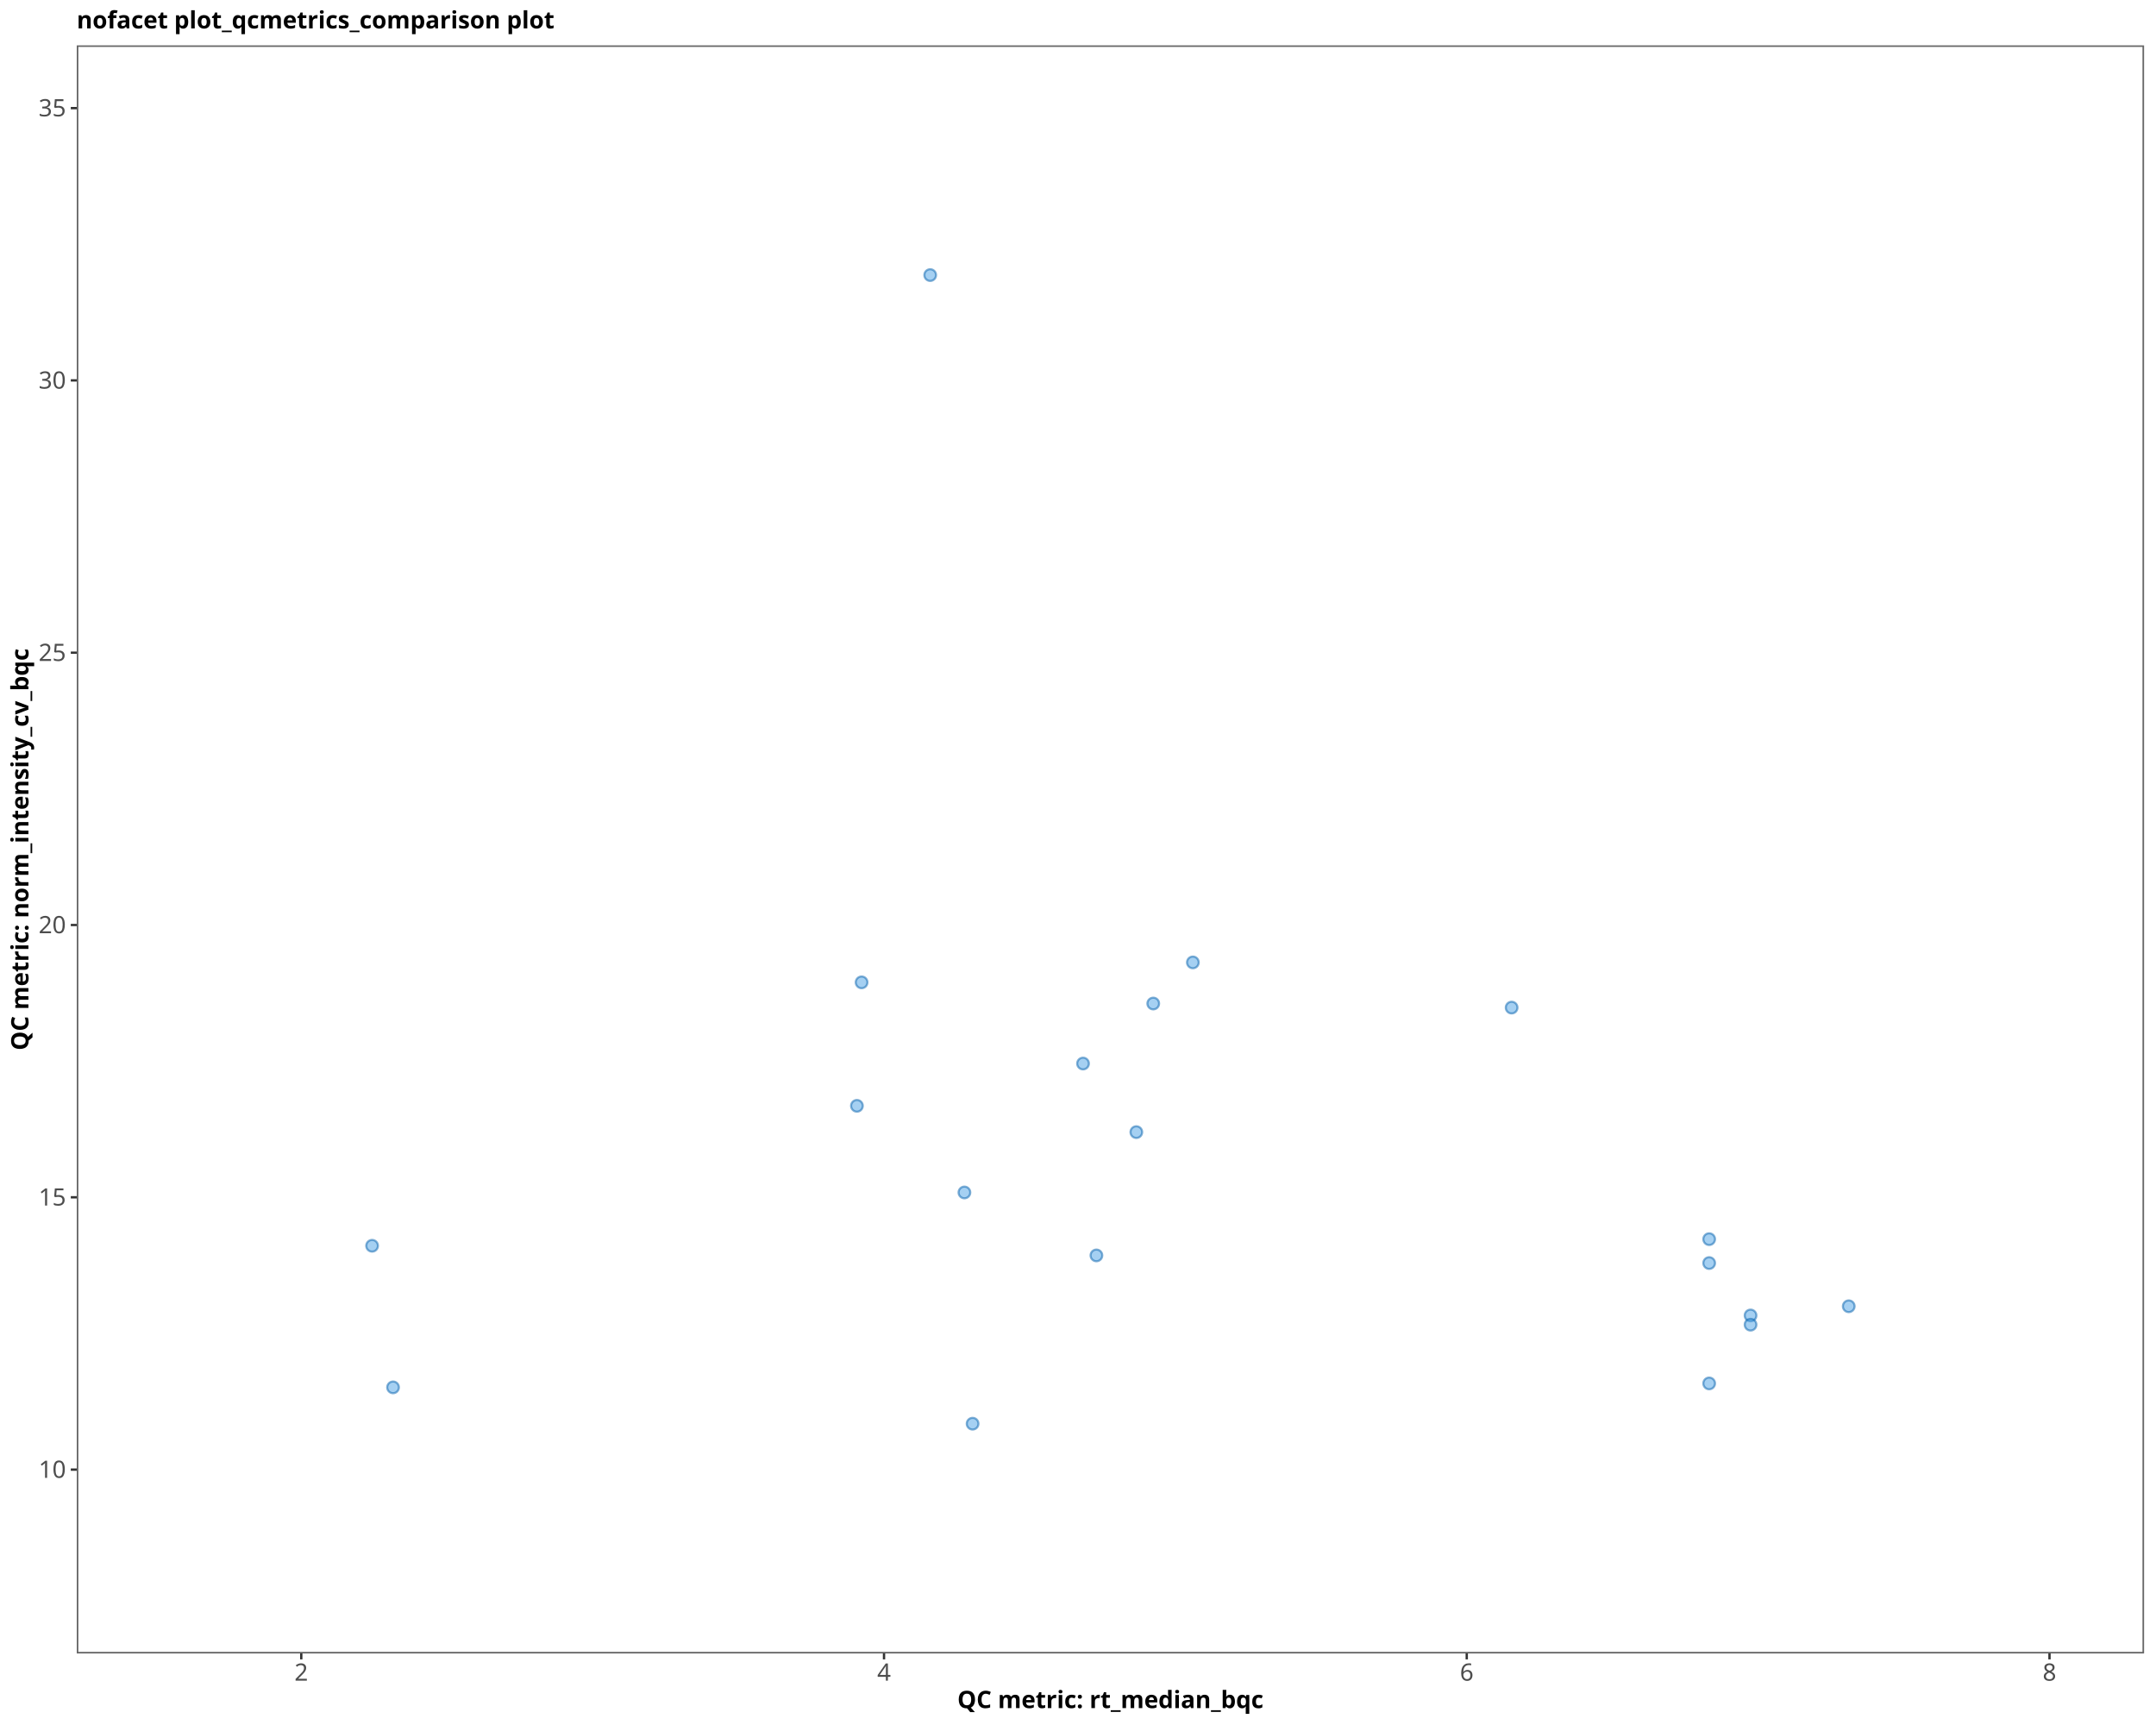
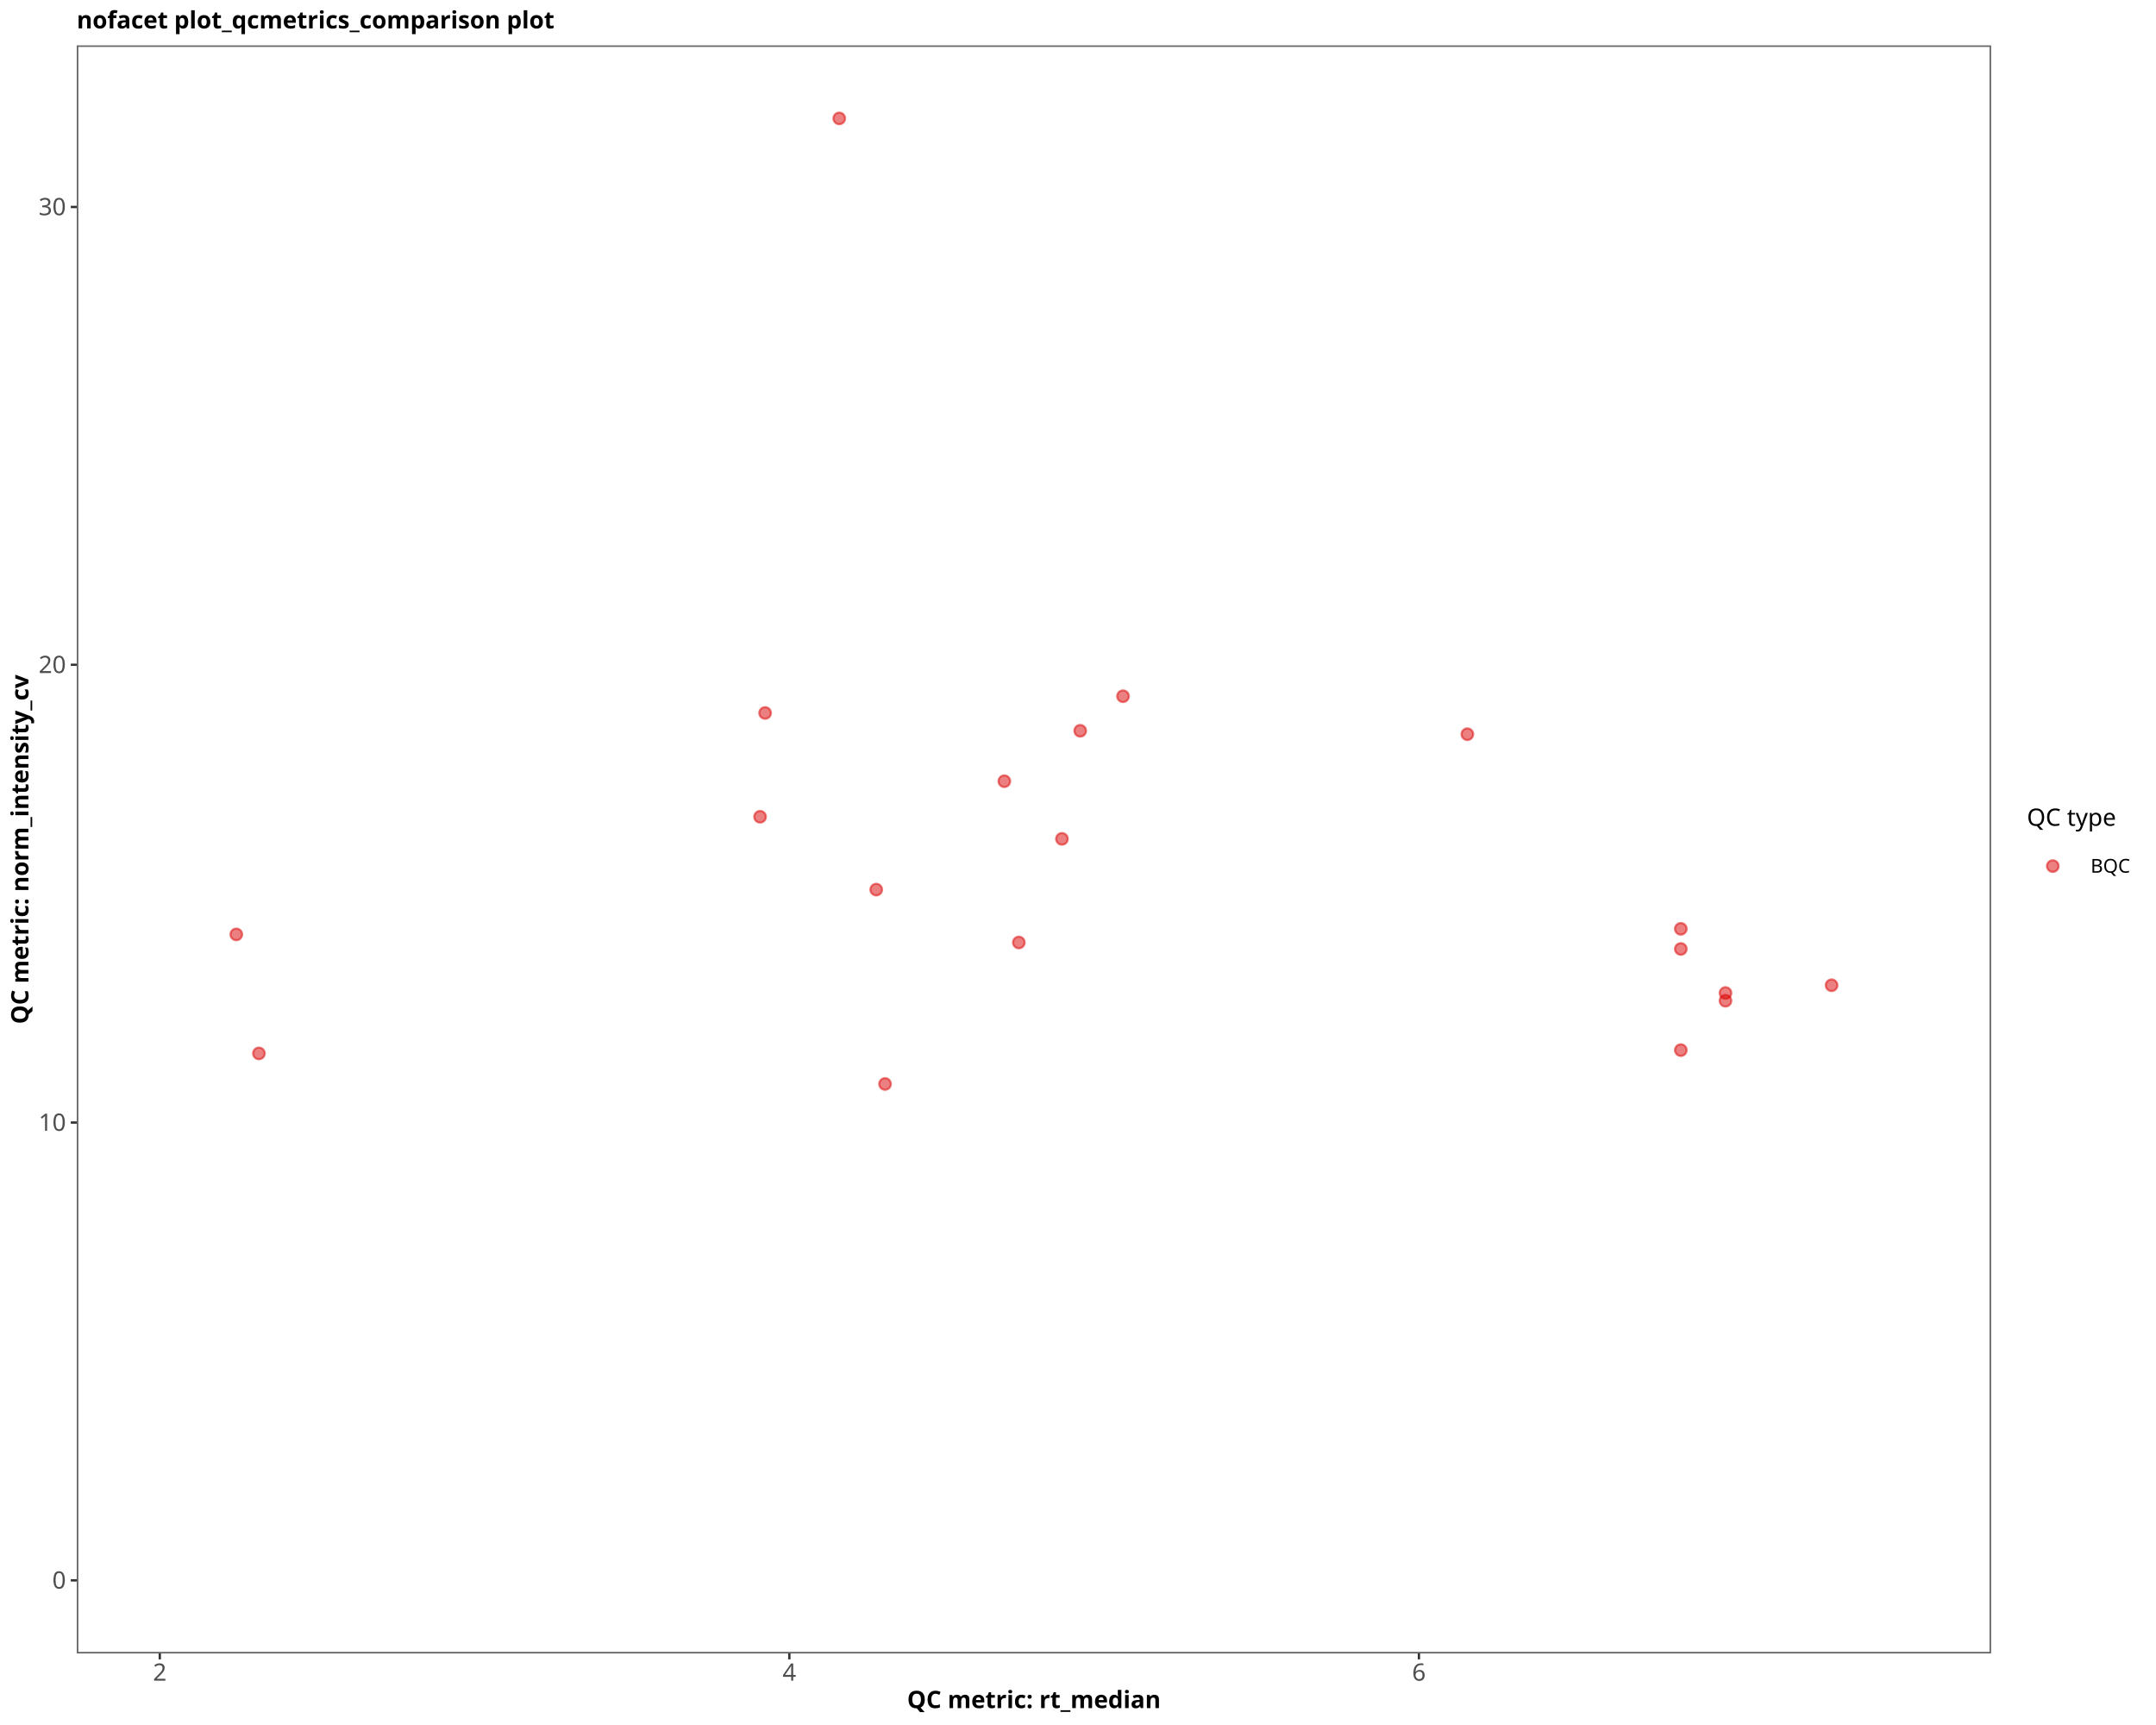
<svg xmlns="http://www.w3.org/2000/svg" class="svglite" data-engine-version="2.0" width="720.00pt" height="576.00pt" viewBox="0 0 720.00 576.00">
  <defs>
    <style type="text/css">
    .svglite line, .svglite polyline, .svglite polygon, .svglite path, .svglite rect, .svglite circle {
      fill: none;
      stroke: #000000;
      stroke-linecap: round;
      stroke-linejoin: round;
      stroke-miterlimit: 10.00;
    }
  </style>
  </defs>
  <rect width="100%" height="100%" style="stroke: none; fill: #FFFFFF;" />
  <defs>
    <clipPath id="cpMC4wMHw3MjAuMDB8MC4wMHw1NzYuMDA=">
      <rect x="0.00" y="0.00" width="720.00" height="576.00" />
    </clipPath>
  </defs>
  <g clip-path="url(#cpMC4wMHw3MjAuMDB8MC4wMHw1NzYuMDA=)">
    <rect x="0.00" y="0.00" width="720.00" height="576.00" style="stroke-width: 0.78; stroke: #FFFFFF; fill: #FFFFFF;" />
  </g>
  <defs>
-     <clipPath id="cpMjUuNjN8NzE2LjAxfDE1LjE0fDU1Mi4xMA==">
-       <rect x="25.63" y="15.14" width="690.39" height="536.97" />
+     <clipPath id="cpMjUuNjN8NjY0Ljk0fDE1LjE0fDU1Mi4xMA==">
+       <rect x="25.63" y="15.14" width="639.31" height="536.97" />
    </clipPath>
  </defs>
-   <g clip-path="url(#cpMjUuNjN8NzE2LjAxfDE1LjE0fDU1Mi4xMA==)">
-     <rect x="25.63" y="15.14" width="690.39" height="536.97" style="stroke-width: 0.78; stroke: none; fill: #FFFFFF;" />
-     <polyline points="25.63,536.18 716.01,536.18 " style="stroke-width: 0.001; stroke: #EBEBEB; stroke-linecap: butt;" />
-     <polyline points="25.63,445.25 716.01,445.25 " style="stroke-width: 0.001; stroke: #EBEBEB; stroke-linecap: butt;" />
-     <polyline points="25.63,354.33 716.01,354.33 " style="stroke-width: 0.001; stroke: #EBEBEB; stroke-linecap: butt;" />
-     <polyline points="25.63,263.41 716.01,263.41 " style="stroke-width: 0.001; stroke: #EBEBEB; stroke-linecap: butt;" />
-     <polyline points="25.63,172.48 716.01,172.48 " style="stroke-width: 0.001; stroke: #EBEBEB; stroke-linecap: butt;" />
-     <polyline points="25.63,81.56 716.01,81.56 " style="stroke-width: 0.001; stroke: #EBEBEB; stroke-linecap: butt;" />
-     <polyline points="197.91,552.10 197.91,15.14 " style="stroke-width: 0.001; stroke: #EBEBEB; stroke-linecap: butt;" />
-     <polyline points="392.52,552.10 392.52,15.14 " style="stroke-width: 0.001; stroke: #EBEBEB; stroke-linecap: butt;" />
-     <polyline points="587.13,552.10 587.13,15.14 " style="stroke-width: 0.001; stroke: #EBEBEB; stroke-linecap: butt;" />
-     <polyline points="25.63,490.72 716.01,490.72 " style="stroke-width: 0.002; stroke: #EBEBEB; stroke-linecap: butt;" />
-     <polyline points="25.63,399.79 716.01,399.79 " style="stroke-width: 0.002; stroke: #EBEBEB; stroke-linecap: butt;" />
-     <polyline points="25.63,308.87 716.01,308.87 " style="stroke-width: 0.002; stroke: #EBEBEB; stroke-linecap: butt;" />
-     <polyline points="25.63,217.94 716.01,217.94 " style="stroke-width: 0.002; stroke: #EBEBEB; stroke-linecap: butt;" />
-     <polyline points="25.63,127.02 716.01,127.02 " style="stroke-width: 0.002; stroke: #EBEBEB; stroke-linecap: butt;" />
-     <polyline points="25.63,36.10 716.01,36.10 " style="stroke-width: 0.002; stroke: #EBEBEB; stroke-linecap: butt;" />
-     <polyline points="100.61,552.10 100.61,15.14 " style="stroke-width: 0.002; stroke: #EBEBEB; stroke-linecap: butt;" />
-     <polyline points="295.22,552.10 295.22,15.14 " style="stroke-width: 0.002; stroke: #EBEBEB; stroke-linecap: butt;" />
-     <polyline points="489.82,552.10 489.82,15.14 " style="stroke-width: 0.002; stroke: #EBEBEB; stroke-linecap: butt;" />
-     <polyline points="684.43,552.10 684.43,15.14 " style="stroke-width: 0.002; stroke: #EBEBEB; stroke-linecap: butt;" />
-     <circle cx="617.39" cy="436.18" r="1.95" style="stroke-width: 0.71; stroke: #0460AC; stroke-opacity: 0.50; fill: #4DA2E7; fill-opacity: 0.50;" />
-     <circle cx="385.13" cy="335.09" r="1.95" style="stroke-width: 0.71; stroke: #0460AC; stroke-opacity: 0.50; fill: #4DA2E7; fill-opacity: 0.50;" />
-     <circle cx="504.81" cy="336.45" r="1.95" style="stroke-width: 0.71; stroke: #0460AC; stroke-opacity: 0.50; fill: #4DA2E7; fill-opacity: 0.50;" />
-     <circle cx="124.26" cy="415.98" r="1.95" style="stroke-width: 0.71; stroke: #0460AC; stroke-opacity: 0.50; fill: #4DA2E7; fill-opacity: 0.50;" />
-     <circle cx="131.26" cy="463.26" r="1.95" style="stroke-width: 0.71; stroke: #0460AC; stroke-opacity: 0.50; fill: #4DA2E7; fill-opacity: 0.50;" />
-     <circle cx="287.73" cy="328.02" r="1.95" style="stroke-width: 0.71; stroke: #0460AC; stroke-opacity: 0.50; fill: #4DA2E7; fill-opacity: 0.50;" />
-     <circle cx="361.68" cy="355.13" r="1.95" style="stroke-width: 0.71; stroke: #0460AC; stroke-opacity: 0.50; fill: #4DA2E7; fill-opacity: 0.50;" />
-     <circle cx="366.15" cy="419.20" r="1.95" style="stroke-width: 0.71; stroke: #0460AC; stroke-opacity: 0.50; fill: #4DA2E7; fill-opacity: 0.50;" />
-     <circle cx="310.64" cy="91.85" r="1.95" style="stroke-width: 0.71; stroke: #0460AC; stroke-opacity: 0.50; fill: #4DA2E7; fill-opacity: 0.50;" />
-     <circle cx="379.48" cy="378.03" r="1.95" style="stroke-width: 0.71; stroke: #0460AC; stroke-opacity: 0.50; fill: #4DA2E7; fill-opacity: 0.50;" />
-     <circle cx="398.36" cy="321.36" r="1.95" style="stroke-width: 0.71; stroke: #0460AC; stroke-opacity: 0.50; fill: #4DA2E7; fill-opacity: 0.50;" />
-     <circle cx="322.07" cy="398.18" r="1.95" style="stroke-width: 0.71; stroke: #0460AC; stroke-opacity: 0.50; fill: #4DA2E7; fill-opacity: 0.50;" />
-     <circle cx="286.17" cy="369.25" r="1.95" style="stroke-width: 0.71; stroke: #0460AC; stroke-opacity: 0.50; fill: #4DA2E7; fill-opacity: 0.50;" />
-     <circle cx="324.80" cy="475.39" r="1.95" style="stroke-width: 0.71; stroke: #0460AC; stroke-opacity: 0.50; fill: #4DA2E7; fill-opacity: 0.50;" />
-     <circle cx="584.60" cy="439.25" r="1.95" style="stroke-width: 0.71; stroke: #0460AC; stroke-opacity: 0.50; fill: #4DA2E7; fill-opacity: 0.50;" />
-     <circle cx="584.60" cy="442.33" r="1.95" style="stroke-width: 0.71; stroke: #0460AC; stroke-opacity: 0.50; fill: #4DA2E7; fill-opacity: 0.50;" />
-     <circle cx="570.78" cy="461.94" r="1.95" style="stroke-width: 0.71; stroke: #0460AC; stroke-opacity: 0.50; fill: #4DA2E7; fill-opacity: 0.50;" />
-     <circle cx="570.78" cy="421.75" r="1.95" style="stroke-width: 0.71; stroke: #0460AC; stroke-opacity: 0.50; fill: #4DA2E7; fill-opacity: 0.50;" />
-     <circle cx="570.78" cy="413.77" r="1.95" style="stroke-width: 0.71; stroke: #0460AC; stroke-opacity: 0.50; fill: #4DA2E7; fill-opacity: 0.50;" />
-     <rect x="25.63" y="15.14" width="690.39" height="536.97" style="stroke-width: 1.07; stroke: #666666;" />
+   <g clip-path="url(#cpMjUuNjN8NjY0Ljk0fDE1LjE0fDU1Mi4xMA==)">
+     <rect x="25.63" y="15.14" width="639.31" height="536.97" style="stroke-width: 0.78; stroke: none; fill: #FFFFFF;" />
+     <polyline points="25.63,451.26 664.94,451.26 " style="stroke-width: 0.001; stroke: #EBEBEB; stroke-linecap: butt;" />
+     <polyline points="25.63,298.40 664.94,298.40 " style="stroke-width: 0.001; stroke: #EBEBEB; stroke-linecap: butt;" />
+     <polyline points="25.63,145.54 664.94,145.54 " style="stroke-width: 0.001; stroke: #EBEBEB; stroke-linecap: butt;" />
+     <polyline points="158.48,552.10 158.48,15.14 " style="stroke-width: 0.001; stroke: #EBEBEB; stroke-linecap: butt;" />
+     <polyline points="368.72,552.10 368.72,15.14 " style="stroke-width: 0.001; stroke: #EBEBEB; stroke-linecap: butt;" />
+     <polyline points="578.97,552.10 578.97,15.14 " style="stroke-width: 0.001; stroke: #EBEBEB; stroke-linecap: butt;" />
+     <polyline points="25.63,527.70 664.94,527.70 " style="stroke-width: 0.002; stroke: #EBEBEB; stroke-linecap: butt;" />
+     <polyline points="25.63,374.83 664.94,374.83 " style="stroke-width: 0.002; stroke: #EBEBEB; stroke-linecap: butt;" />
+     <polyline points="25.63,221.97 664.94,221.97 " style="stroke-width: 0.002; stroke: #EBEBEB; stroke-linecap: butt;" />
+     <polyline points="25.63,69.11 664.94,69.11 " style="stroke-width: 0.002; stroke: #EBEBEB; stroke-linecap: butt;" />
+     <polyline points="53.36,552.10 53.36,15.14 " style="stroke-width: 0.002; stroke: #EBEBEB; stroke-linecap: butt;" />
+     <polyline points="263.60,552.10 263.60,15.14 " style="stroke-width: 0.002; stroke: #EBEBEB; stroke-linecap: butt;" />
+     <polyline points="473.85,552.10 473.85,15.14 " style="stroke-width: 0.002; stroke: #EBEBEB; stroke-linecap: butt;" />
+     <circle cx="611.66" cy="328.99" r="1.95" style="stroke-width: 0.71; stroke: #DB0202; stroke-opacity: 0.50; fill: #DB0202; fill-opacity: 0.50;" />
+     <circle cx="360.74" cy="244.02" r="1.95" style="stroke-width: 0.71; stroke: #DB0202; stroke-opacity: 0.50; fill: #DB0202; fill-opacity: 0.50;" />
+     <circle cx="490.03" cy="245.16" r="1.95" style="stroke-width: 0.71; stroke: #DB0202; stroke-opacity: 0.50; fill: #DB0202; fill-opacity: 0.50;" />
+     <circle cx="78.91" cy="312.01" r="1.95" style="stroke-width: 0.71; stroke: #DB0202; stroke-opacity: 0.50; fill: #DB0202; fill-opacity: 0.50;" />
+     <circle cx="86.47" cy="351.75" r="1.95" style="stroke-width: 0.71; stroke: #DB0202; stroke-opacity: 0.50; fill: #DB0202; fill-opacity: 0.50;" />
+     <circle cx="255.51" cy="238.07" r="1.95" style="stroke-width: 0.71; stroke: #DB0202; stroke-opacity: 0.50; fill: #DB0202; fill-opacity: 0.50;" />
+     <circle cx="335.40" cy="260.86" r="1.95" style="stroke-width: 0.71; stroke: #DB0202; stroke-opacity: 0.50; fill: #DB0202; fill-opacity: 0.50;" />
+     <circle cx="340.24" cy="314.71" r="1.95" style="stroke-width: 0.71; stroke: #DB0202; stroke-opacity: 0.50; fill: #DB0202; fill-opacity: 0.50;" />
+     <circle cx="280.27" cy="39.54" r="1.95" style="stroke-width: 0.71; stroke: #DB0202; stroke-opacity: 0.50; fill: #DB0202; fill-opacity: 0.50;" />
+     <circle cx="354.64" cy="280.11" r="1.95" style="stroke-width: 0.71; stroke: #DB0202; stroke-opacity: 0.50; fill: #DB0202; fill-opacity: 0.50;" />
+     <circle cx="375.03" cy="232.48" r="1.95" style="stroke-width: 0.71; stroke: #DB0202; stroke-opacity: 0.50; fill: #DB0202; fill-opacity: 0.50;" />
+     <circle cx="292.62" cy="297.05" r="1.95" style="stroke-width: 0.71; stroke: #DB0202; stroke-opacity: 0.50; fill: #DB0202; fill-opacity: 0.50;" />
+     <circle cx="253.83" cy="272.73" r="1.95" style="stroke-width: 0.71; stroke: #DB0202; stroke-opacity: 0.50; fill: #DB0202; fill-opacity: 0.50;" />
+     <circle cx="295.56" cy="361.95" r="1.95" style="stroke-width: 0.71; stroke: #DB0202; stroke-opacity: 0.50; fill: #DB0202; fill-opacity: 0.50;" />
+     <circle cx="576.23" cy="331.58" r="1.95" style="stroke-width: 0.71; stroke: #DB0202; stroke-opacity: 0.50; fill: #DB0202; fill-opacity: 0.50;" />
+     <circle cx="576.23" cy="334.16" r="1.95" style="stroke-width: 0.71; stroke: #DB0202; stroke-opacity: 0.50; fill: #DB0202; fill-opacity: 0.50;" />
+     <circle cx="561.31" cy="350.65" r="1.95" style="stroke-width: 0.71; stroke: #DB0202; stroke-opacity: 0.50; fill: #DB0202; fill-opacity: 0.50;" />
+     <circle cx="561.31" cy="316.87" r="1.95" style="stroke-width: 0.71; stroke: #DB0202; stroke-opacity: 0.50; fill: #DB0202; fill-opacity: 0.50;" />
+     <circle cx="561.31" cy="310.15" r="1.95" style="stroke-width: 0.71; stroke: #DB0202; stroke-opacity: 0.50; fill: #DB0202; fill-opacity: 0.50;" />
+     <rect x="25.63" y="15.14" width="639.31" height="536.97" style="stroke-width: 1.07; stroke: #666666;" />
  </g>
  <g clip-path="url(#cpMC4wMHw3MjAuMDB8MC4wMHw1NzYuMDA=)">
-     <text x="22.04" y="493.47" text-anchor="end" style="font-size: 8.00px; fill: #4D4D4D; font-family: sans;" textLength="8.90px" lengthAdjust="spacingAndGlyphs">10</text>
-     <text x="22.04" y="402.54" text-anchor="end" style="font-size: 8.00px; fill: #4D4D4D; font-family: sans;" textLength="8.90px" lengthAdjust="spacingAndGlyphs">15</text>
-     <text x="22.04" y="311.62" text-anchor="end" style="font-size: 8.00px; fill: #4D4D4D; font-family: sans;" textLength="8.90px" lengthAdjust="spacingAndGlyphs">20</text>
-     <text x="22.04" y="220.70" text-anchor="end" style="font-size: 8.00px; fill: #4D4D4D; font-family: sans;" textLength="8.90px" lengthAdjust="spacingAndGlyphs">25</text>
-     <text x="22.04" y="129.77" text-anchor="end" style="font-size: 8.00px; fill: #4D4D4D; font-family: sans;" textLength="8.90px" lengthAdjust="spacingAndGlyphs">30</text>
-     <text x="22.04" y="38.85" text-anchor="end" style="font-size: 8.00px; fill: #4D4D4D; font-family: sans;" textLength="8.90px" lengthAdjust="spacingAndGlyphs">35</text>
-     <polyline points="23.64,490.72 25.63,490.72 " style="stroke-width: 0.78; stroke: #333333; stroke-linecap: butt;" />
-     <polyline points="23.64,399.79 25.63,399.79 " style="stroke-width: 0.78; stroke: #333333; stroke-linecap: butt;" />
-     <polyline points="23.64,308.87 25.63,308.87 " style="stroke-width: 0.78; stroke: #333333; stroke-linecap: butt;" />
-     <polyline points="23.64,217.94 25.63,217.94 " style="stroke-width: 0.78; stroke: #333333; stroke-linecap: butt;" />
-     <polyline points="23.64,127.02 25.63,127.02 " style="stroke-width: 0.78; stroke: #333333; stroke-linecap: butt;" />
-     <polyline points="23.64,36.10 25.63,36.10 " style="stroke-width: 0.78; stroke: #333333; stroke-linecap: butt;" />
-     <polyline points="100.61,554.10 100.61,552.10 " style="stroke-width: 0.78; stroke: #333333; stroke-linecap: butt;" />
-     <polyline points="295.22,554.10 295.22,552.10 " style="stroke-width: 0.78; stroke: #333333; stroke-linecap: butt;" />
-     <polyline points="489.82,554.10 489.82,552.10 " style="stroke-width: 0.78; stroke: #333333; stroke-linecap: butt;" />
-     <polyline points="684.43,554.10 684.43,552.10 " style="stroke-width: 0.78; stroke: #333333; stroke-linecap: butt;" />
-     <text x="100.61" y="561.20" text-anchor="middle" style="font-size: 8.00px; fill: #4D4D4D; font-family: sans;" textLength="4.45px" lengthAdjust="spacingAndGlyphs">2</text>
-     <text x="295.22" y="561.20" text-anchor="middle" style="font-size: 8.00px; fill: #4D4D4D; font-family: sans;" textLength="4.45px" lengthAdjust="spacingAndGlyphs">4</text>
-     <text x="489.82" y="561.20" text-anchor="middle" style="font-size: 8.00px; fill: #4D4D4D; font-family: sans;" textLength="4.45px" lengthAdjust="spacingAndGlyphs">6</text>
-     <text x="684.43" y="561.20" text-anchor="middle" style="font-size: 8.00px; fill: #4D4D4D; font-family: sans;" textLength="4.45px" lengthAdjust="spacingAndGlyphs">8</text>
-     <text x="370.82" y="570.35" text-anchor="middle" style="font-size: 8.00px; font-weight: bold; font-family: sans;" textLength="93.38px" lengthAdjust="spacingAndGlyphs">QC metric: rt_median_bqc</text>
-     <text transform="translate(9.49,283.62) rotate(-90)" text-anchor="middle" style="font-size: 8.00px; font-weight: bold; font-family: sans;" textLength="122.29px" lengthAdjust="spacingAndGlyphs">QC metric: norm_intensity_cv_bqc</text>
+     <text x="22.04" y="530.45" text-anchor="end" style="font-size: 8.00px; fill: #4D4D4D; font-family: sans;" textLength="4.45px" lengthAdjust="spacingAndGlyphs">0</text>
+     <text x="22.04" y="377.59" text-anchor="end" style="font-size: 8.00px; fill: #4D4D4D; font-family: sans;" textLength="8.90px" lengthAdjust="spacingAndGlyphs">10</text>
+     <text x="22.04" y="224.73" text-anchor="end" style="font-size: 8.00px; fill: #4D4D4D; font-family: sans;" textLength="8.90px" lengthAdjust="spacingAndGlyphs">20</text>
+     <text x="22.04" y="71.86" text-anchor="end" style="font-size: 8.00px; fill: #4D4D4D; font-family: sans;" textLength="8.90px" lengthAdjust="spacingAndGlyphs">30</text>
+     <polyline points="23.64,527.70 25.63,527.70 " style="stroke-width: 0.78; stroke: #333333; stroke-linecap: butt;" />
+     <polyline points="23.64,374.83 25.63,374.83 " style="stroke-width: 0.78; stroke: #333333; stroke-linecap: butt;" />
+     <polyline points="23.64,221.97 25.63,221.97 " style="stroke-width: 0.78; stroke: #333333; stroke-linecap: butt;" />
+     <polyline points="23.64,69.11 25.63,69.11 " style="stroke-width: 0.78; stroke: #333333; stroke-linecap: butt;" />
+     <polyline points="53.36,554.10 53.36,552.10 " style="stroke-width: 0.78; stroke: #333333; stroke-linecap: butt;" />
+     <polyline points="263.60,554.10 263.60,552.10 " style="stroke-width: 0.78; stroke: #333333; stroke-linecap: butt;" />
+     <polyline points="473.85,554.10 473.85,552.10 " style="stroke-width: 0.78; stroke: #333333; stroke-linecap: butt;" />
+     <text x="53.36" y="561.20" text-anchor="middle" style="font-size: 8.00px; fill: #4D4D4D; font-family: sans;" textLength="4.45px" lengthAdjust="spacingAndGlyphs">2</text>
+     <text x="263.60" y="561.20" text-anchor="middle" style="font-size: 8.00px; fill: #4D4D4D; font-family: sans;" textLength="4.45px" lengthAdjust="spacingAndGlyphs">4</text>
+     <text x="473.85" y="561.20" text-anchor="middle" style="font-size: 8.00px; fill: #4D4D4D; font-family: sans;" textLength="4.45px" lengthAdjust="spacingAndGlyphs">6</text>
+     <text x="345.28" y="570.35" text-anchor="middle" style="font-size: 8.00px; font-weight: bold; font-family: sans;" textLength="76.03px" lengthAdjust="spacingAndGlyphs">QC metric: rt_median</text>
+     <text transform="translate(9.49,283.62) rotate(-90)" text-anchor="middle" style="font-size: 8.00px; font-weight: bold; font-family: sans;" textLength="104.94px" lengthAdjust="spacingAndGlyphs">QC metric: norm_intensity_cv</text>
+     <rect x="672.91" y="265.42" width="43.11" height="36.40" style="stroke-width: 0.78; stroke: none; fill: #FFFFFF;" />
+     <text x="676.89" y="275.74" style="font-size: 8.00px; font-family: sans;" textLength="29.35px" lengthAdjust="spacingAndGlyphs">QC type</text>
+     <rect x="676.89" y="280.56" width="17.28" height="17.28" style="stroke-width: 0.78; stroke: none; fill: #FFFFFF;" />
+     <circle cx="685.53" cy="289.20" r="1.95" style="stroke-width: 0.71; stroke: #DB0202; stroke-opacity: 0.50; fill: #DB0202; fill-opacity: 0.50;" />
+     <text x="698.16" y="291.40" style="font-size: 6.40px; font-family: sans;" textLength="13.87px" lengthAdjust="spacingAndGlyphs">BQC</text>
    <text x="25.63" y="9.49" style="font-size: 8.00px; font-weight: bold; font-family: sans;" textLength="140.99px" lengthAdjust="spacingAndGlyphs">nofacet plot_qcmetrics_comparison plot</text>
  </g>
</svg>
